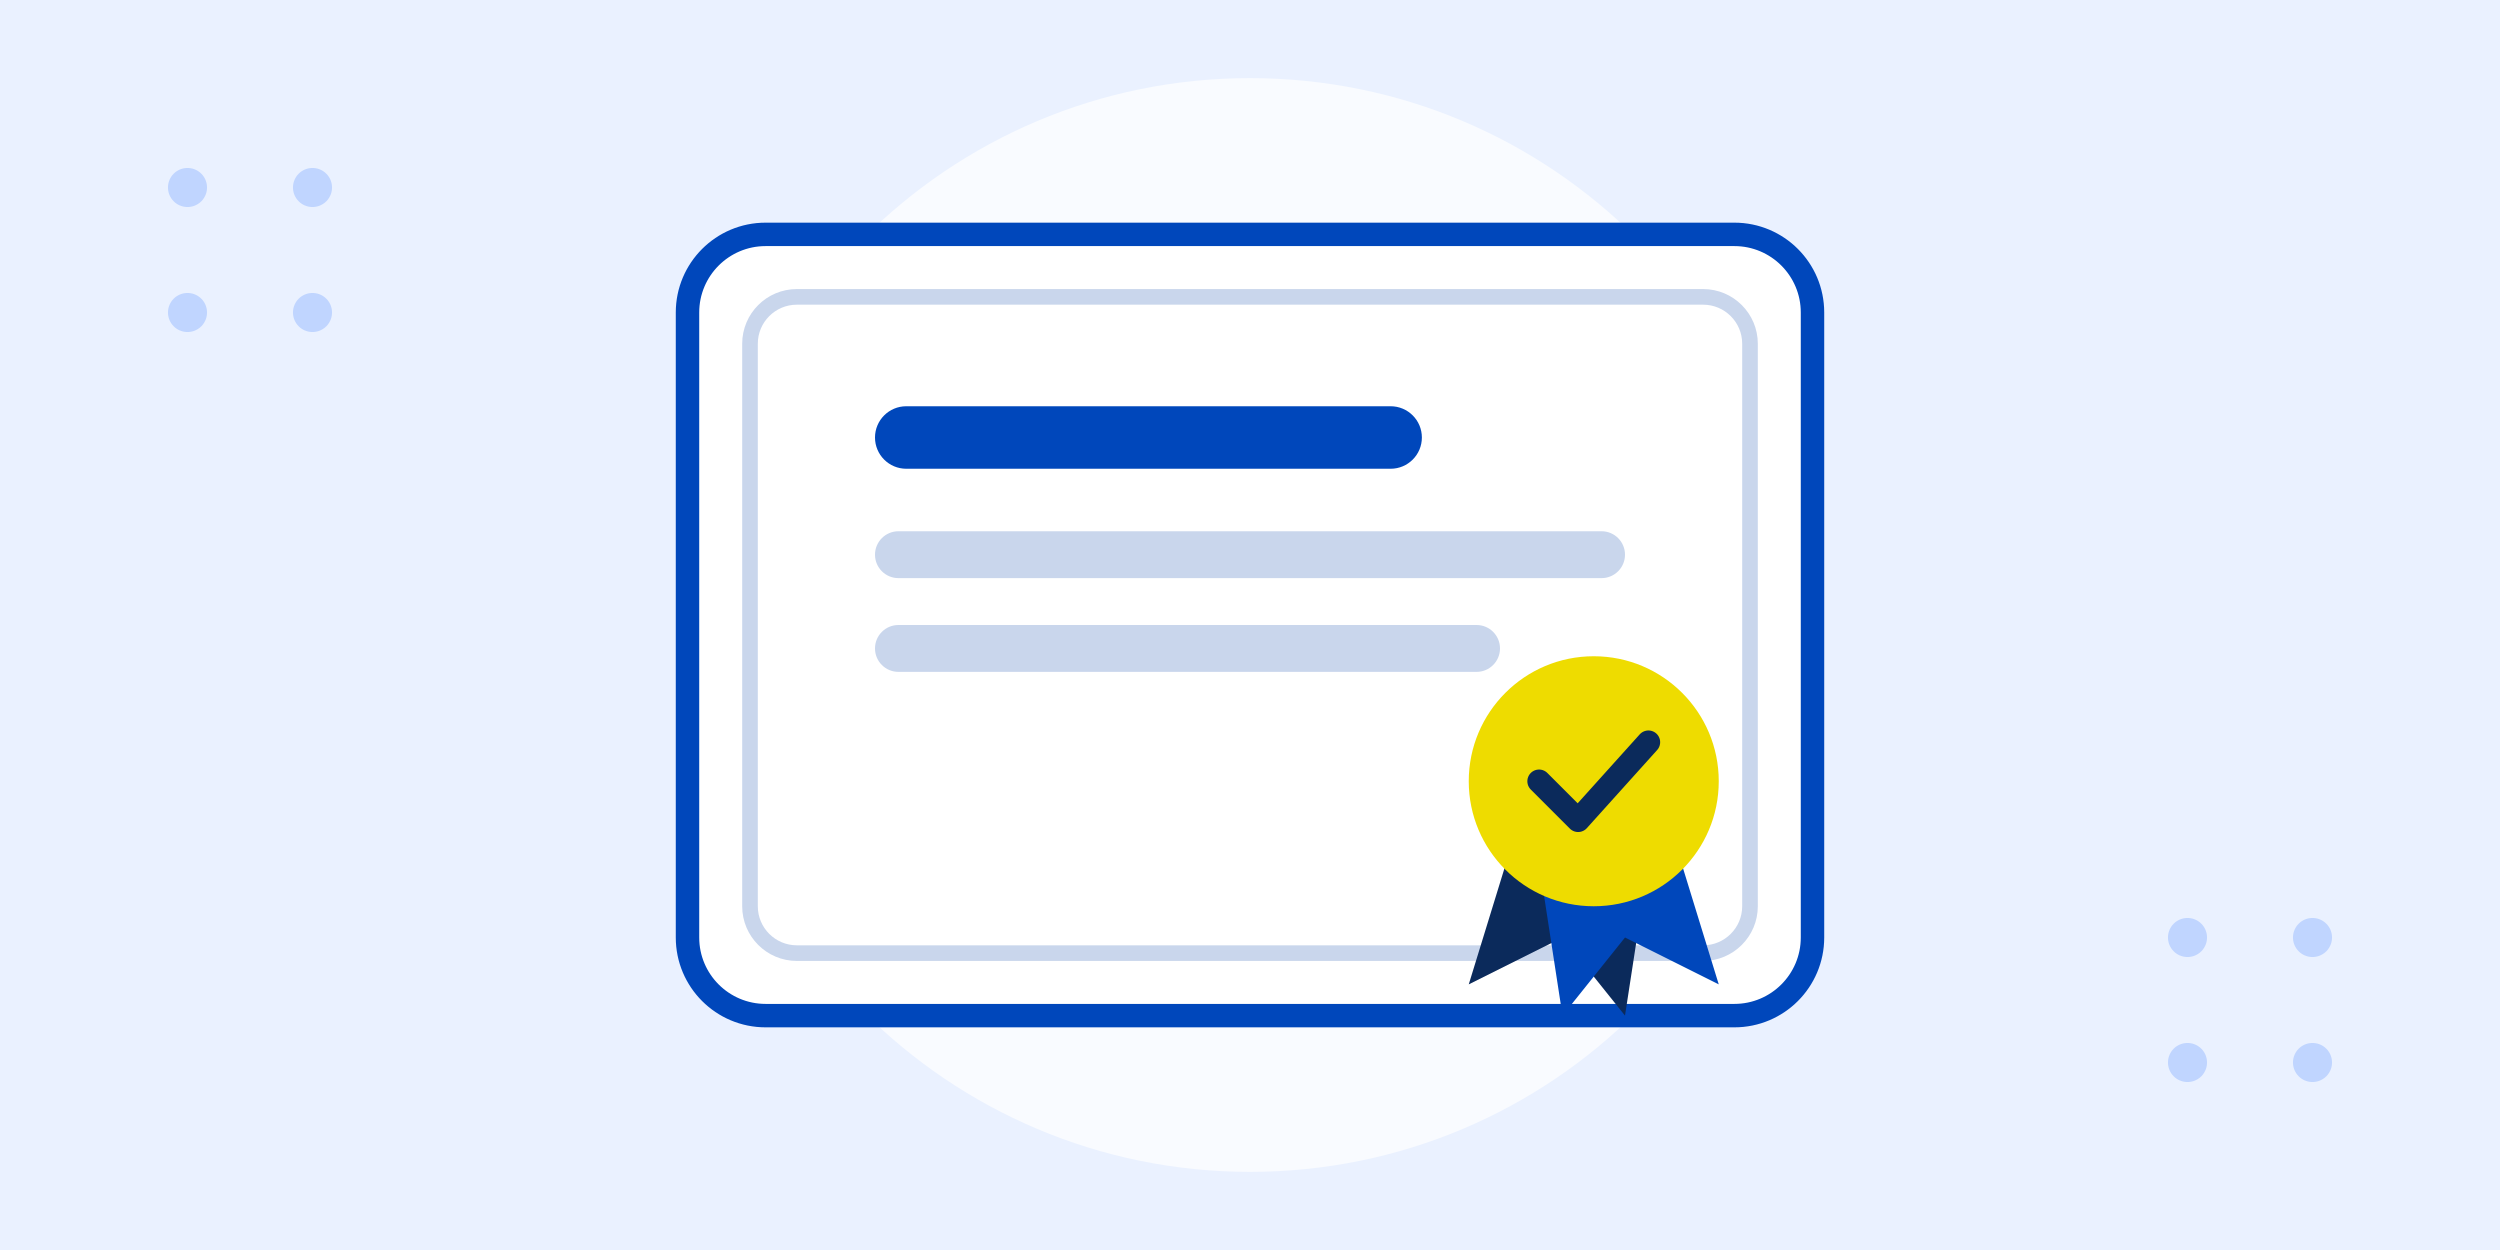
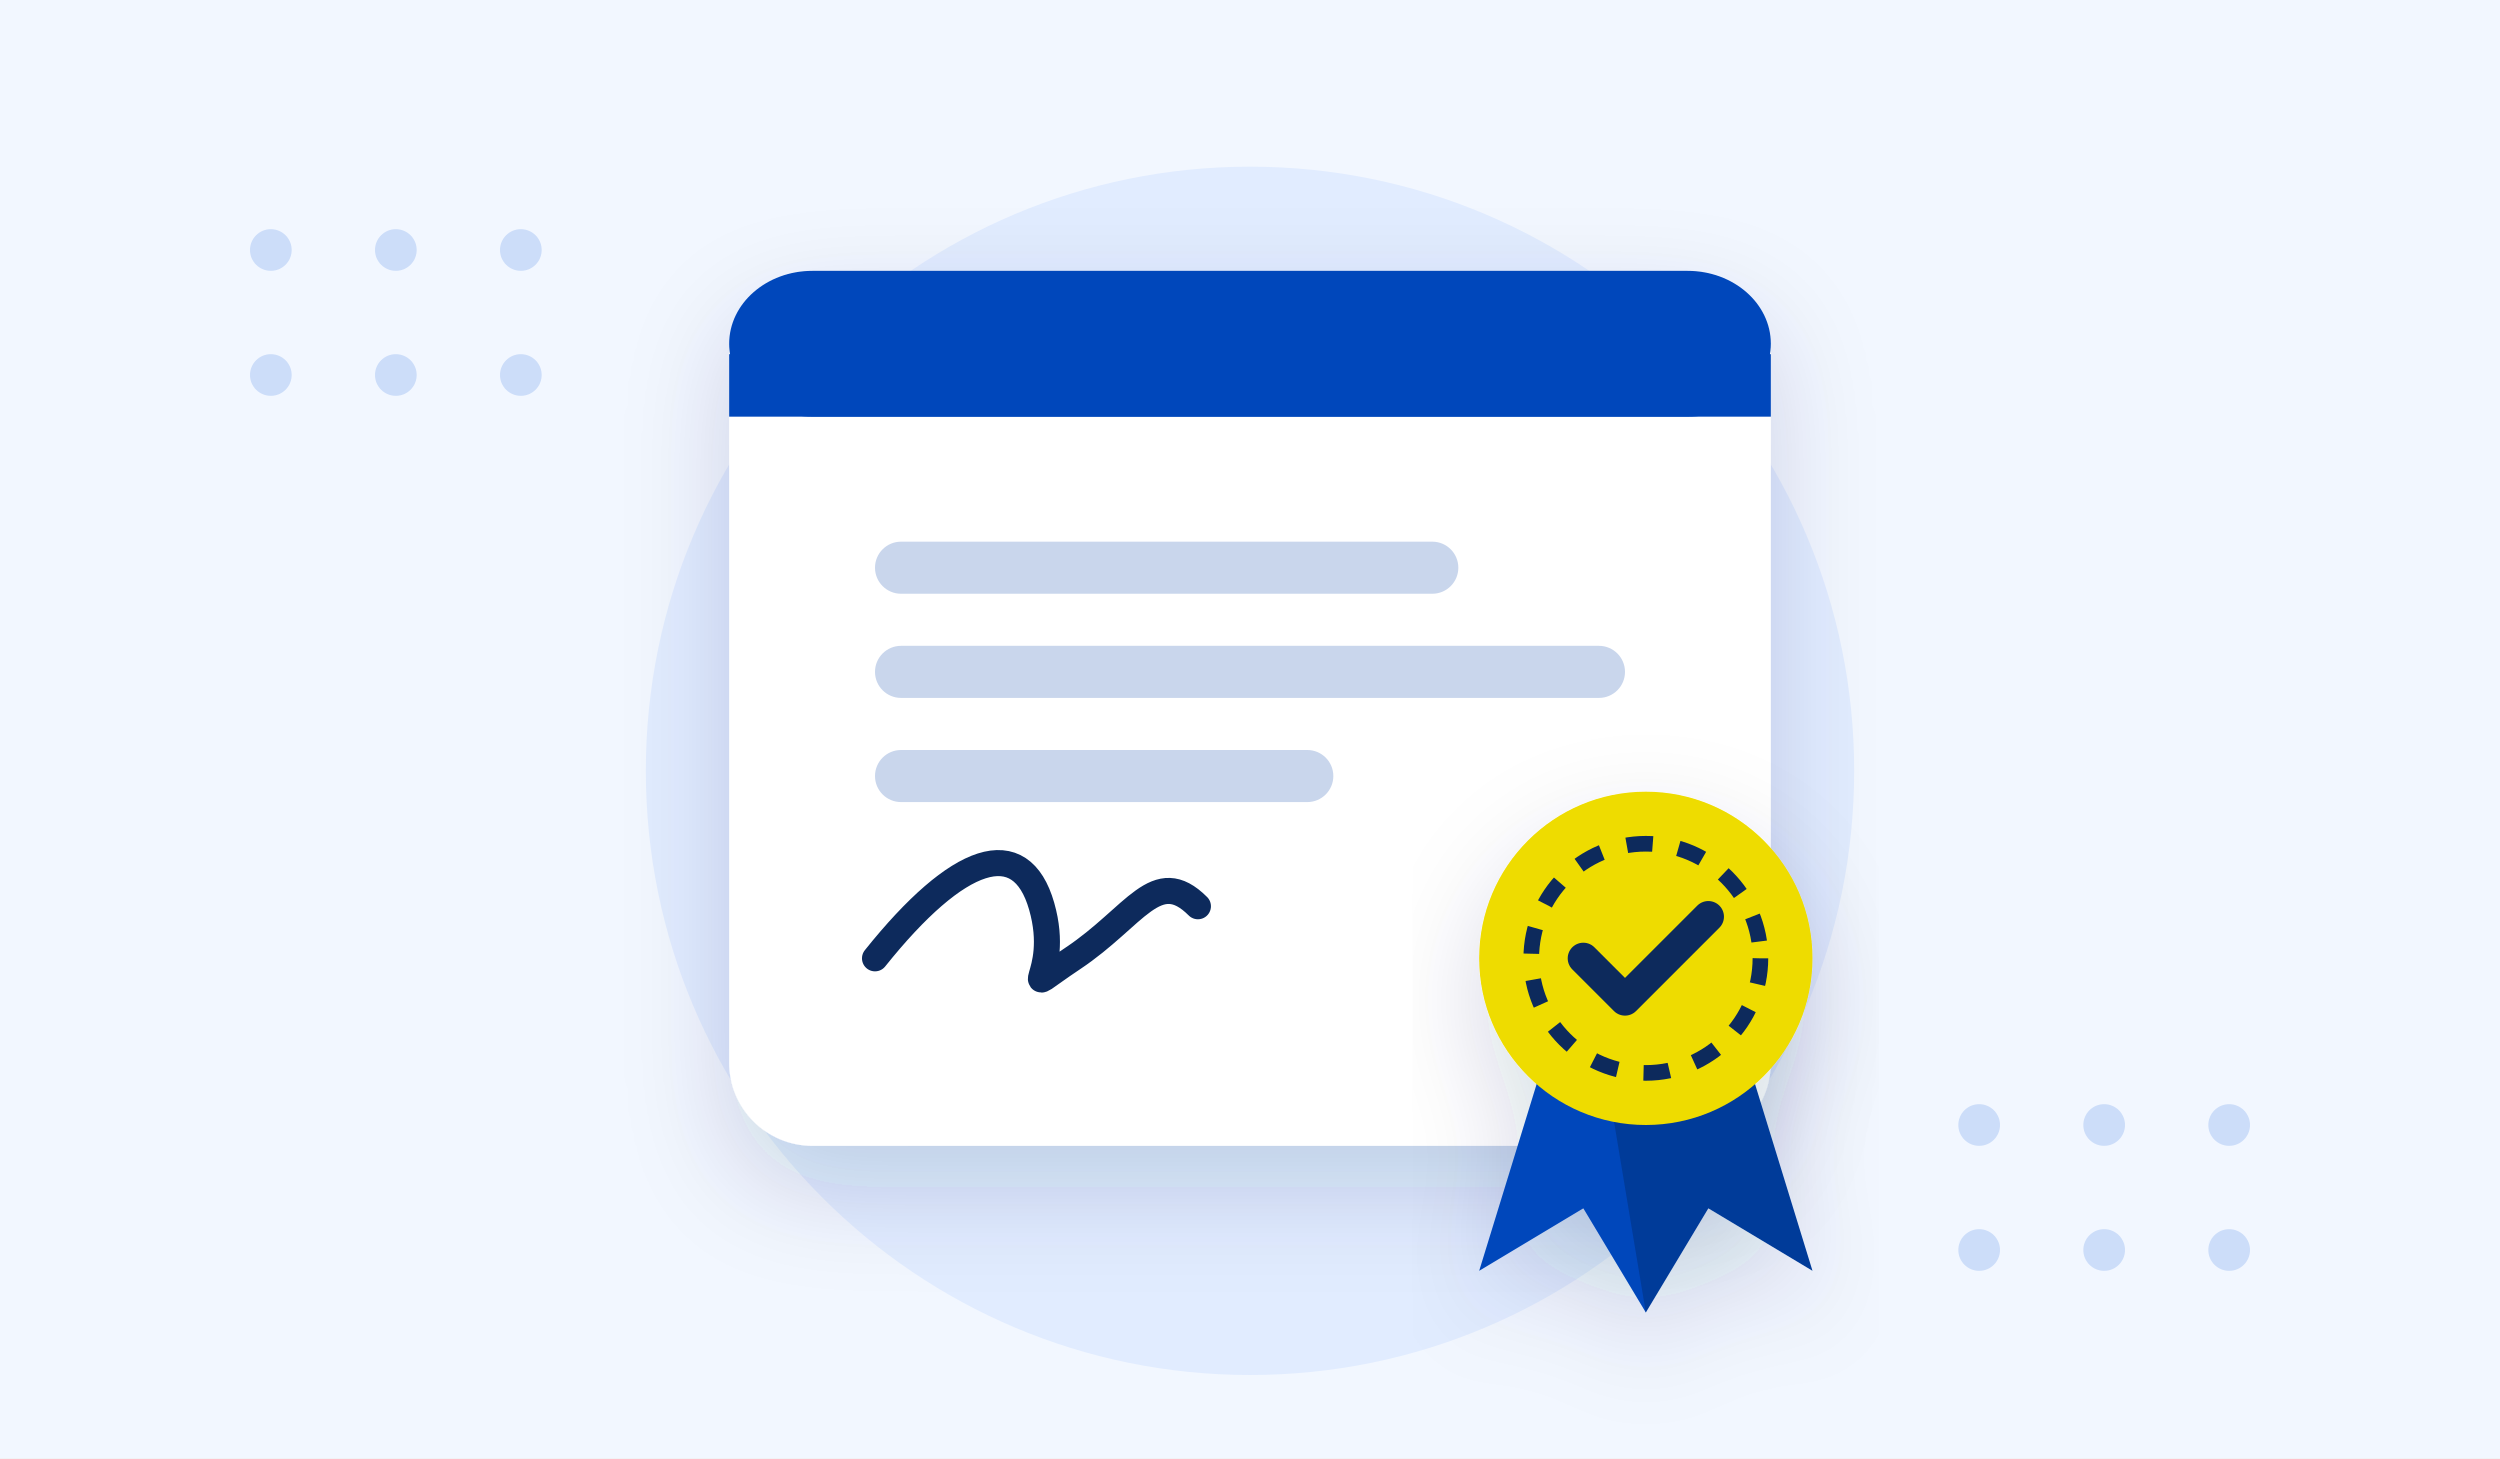
- <svg xmlns="http://www.w3.org/2000/svg" viewBox="0 0 320 160" aria-hidden="true" focusable="false">
-   <rect width="320" height="160" fill="#EAF1FF" />
-   <circle cx="160" cy="80" r="70" fill="#FFFFFF" opacity=".7" />
-   <g fill="#8DB3FF" opacity=".45">
-     <circle cx="24" cy="24" r="2.5" />
-     <circle cx="40" cy="24" r="2.5" />
-     <circle cx="24" cy="40" r="2.5" />
-     <circle cx="40" cy="40" r="2.5" />
-     <circle cx="280" cy="120" r="2.5" />
-     <circle cx="296" cy="120" r="2.5" />
-     <circle cx="280" cy="136" r="2.5" />
-     <circle cx="296" cy="136" r="2.5" />
+ <svg xmlns="http://www.w3.org/2000/svg" viewBox="0 0 240 140" role="img" aria-labelledby="t">
+   <defs>
+     <filter id="s" x="-20%" y="-20%" width="140%" height="150%">
+       <feDropShadow dx="0" dy="4" stdDeviation="5" flood-color="#0B2A5B" flood-opacity=".16" />
+     </filter>
+   </defs>
+   <rect width="240" height="140" fill="#F2F7FF" />
+   <circle cx="120" cy="74" r="58" fill="#E1ECFF" />
+   <g fill="#9DBDF2" opacity=".45">
+     <circle cx="26" cy="24" r="2" />
+     <circle cx="38" cy="24" r="2" />
+     <circle cx="50" cy="24" r="2" />
+     <circle cx="26" cy="36" r="2" />
+     <circle cx="38" cy="36" r="2" />
+     <circle cx="50" cy="36" r="2" />
+     <circle cx="190" cy="108" r="2" />
+     <circle cx="202" cy="108" r="2" />
+     <circle cx="214" cy="108" r="2" />
+     <circle cx="190" cy="120" r="2" />
+     <circle cx="202" cy="120" r="2" />
+     <circle cx="214" cy="120" r="2" />
  </g>
-   <rect x="88" y="30" width="144" height="100" rx="10" fill="#FFFFFF" stroke="#0047BB" stroke-width="3" />
-   <rect x="96" y="38" width="128" height="84" rx="6" fill="none" stroke="#C9D6EC" stroke-width="2" />
-   <rect x="112" y="52" width="70" height="8" rx="4" fill="#0047BB" />
-   <rect x="112" y="68" width="96" height="6" rx="3" fill="#C9D6EC" />
-   <rect x="112" y="80" width="80" height="6" rx="3" fill="#C9D6EC" />
-   <path d="M196 100l-8 26 12-6 8 10 4-26z" fill="#0B2A5B" />
-   <path d="M212 100l8 26-12-6-8 10-4-26z" fill="#0047BB" />
-   <circle cx="204" cy="100" r="16" fill="#EEDC00" />
-   <path d="M197 100l5 5 9-10" fill="none" stroke="#0B2A5B" stroke-width="3" stroke-linecap="round" stroke-linejoin="round" />
+   <g filter="url(#s)">
+     <rect x="70" y="26" width="100" height="84" rx="8" fill="#FFFFFF" />
+     <rect x="70" y="26" width="100" height="14" rx="8" fill="#0047BB" />
+     <rect x="70" y="34" width="100" height="6" fill="#0047BB" />
+     <rect x="84" y="52" width="56" height="5" rx="2.5" fill="#C9D6EC" />
+     <rect x="84" y="62" width="72" height="5" rx="2.5" fill="#C9D6EC" />
+     <rect x="84" y="72" width="44" height="5" rx="2.5" fill="#C9D6EC" />
+     <path d="M84 92c8-10 14-12 16-5s-3 9 3 5 8-9 12-5" fill="none" stroke="#0B2A5B" stroke-width="2.5" stroke-linecap="round" />
+   </g>
+   <g filter="url(#s)">
+     <path d="M150 96l-8 26 10-6 6 10 4-24z" fill="#0047BB" />
+     <path d="M166 96l8 26-10-6-6 10-4-24z" fill="#003A99" />
+     <circle cx="158" cy="92" r="16" fill="#EEDC00" />
+     <circle cx="158" cy="92" r="11" fill="none" stroke="#0B2A5B" stroke-width="1.5" stroke-dasharray="2.5 2.5" />
+     <path d="M152 92l4 4 8-8" fill="none" stroke="#0B2A5B" stroke-width="3" stroke-linecap="round" stroke-linejoin="round" />
+   </g>
</svg>
